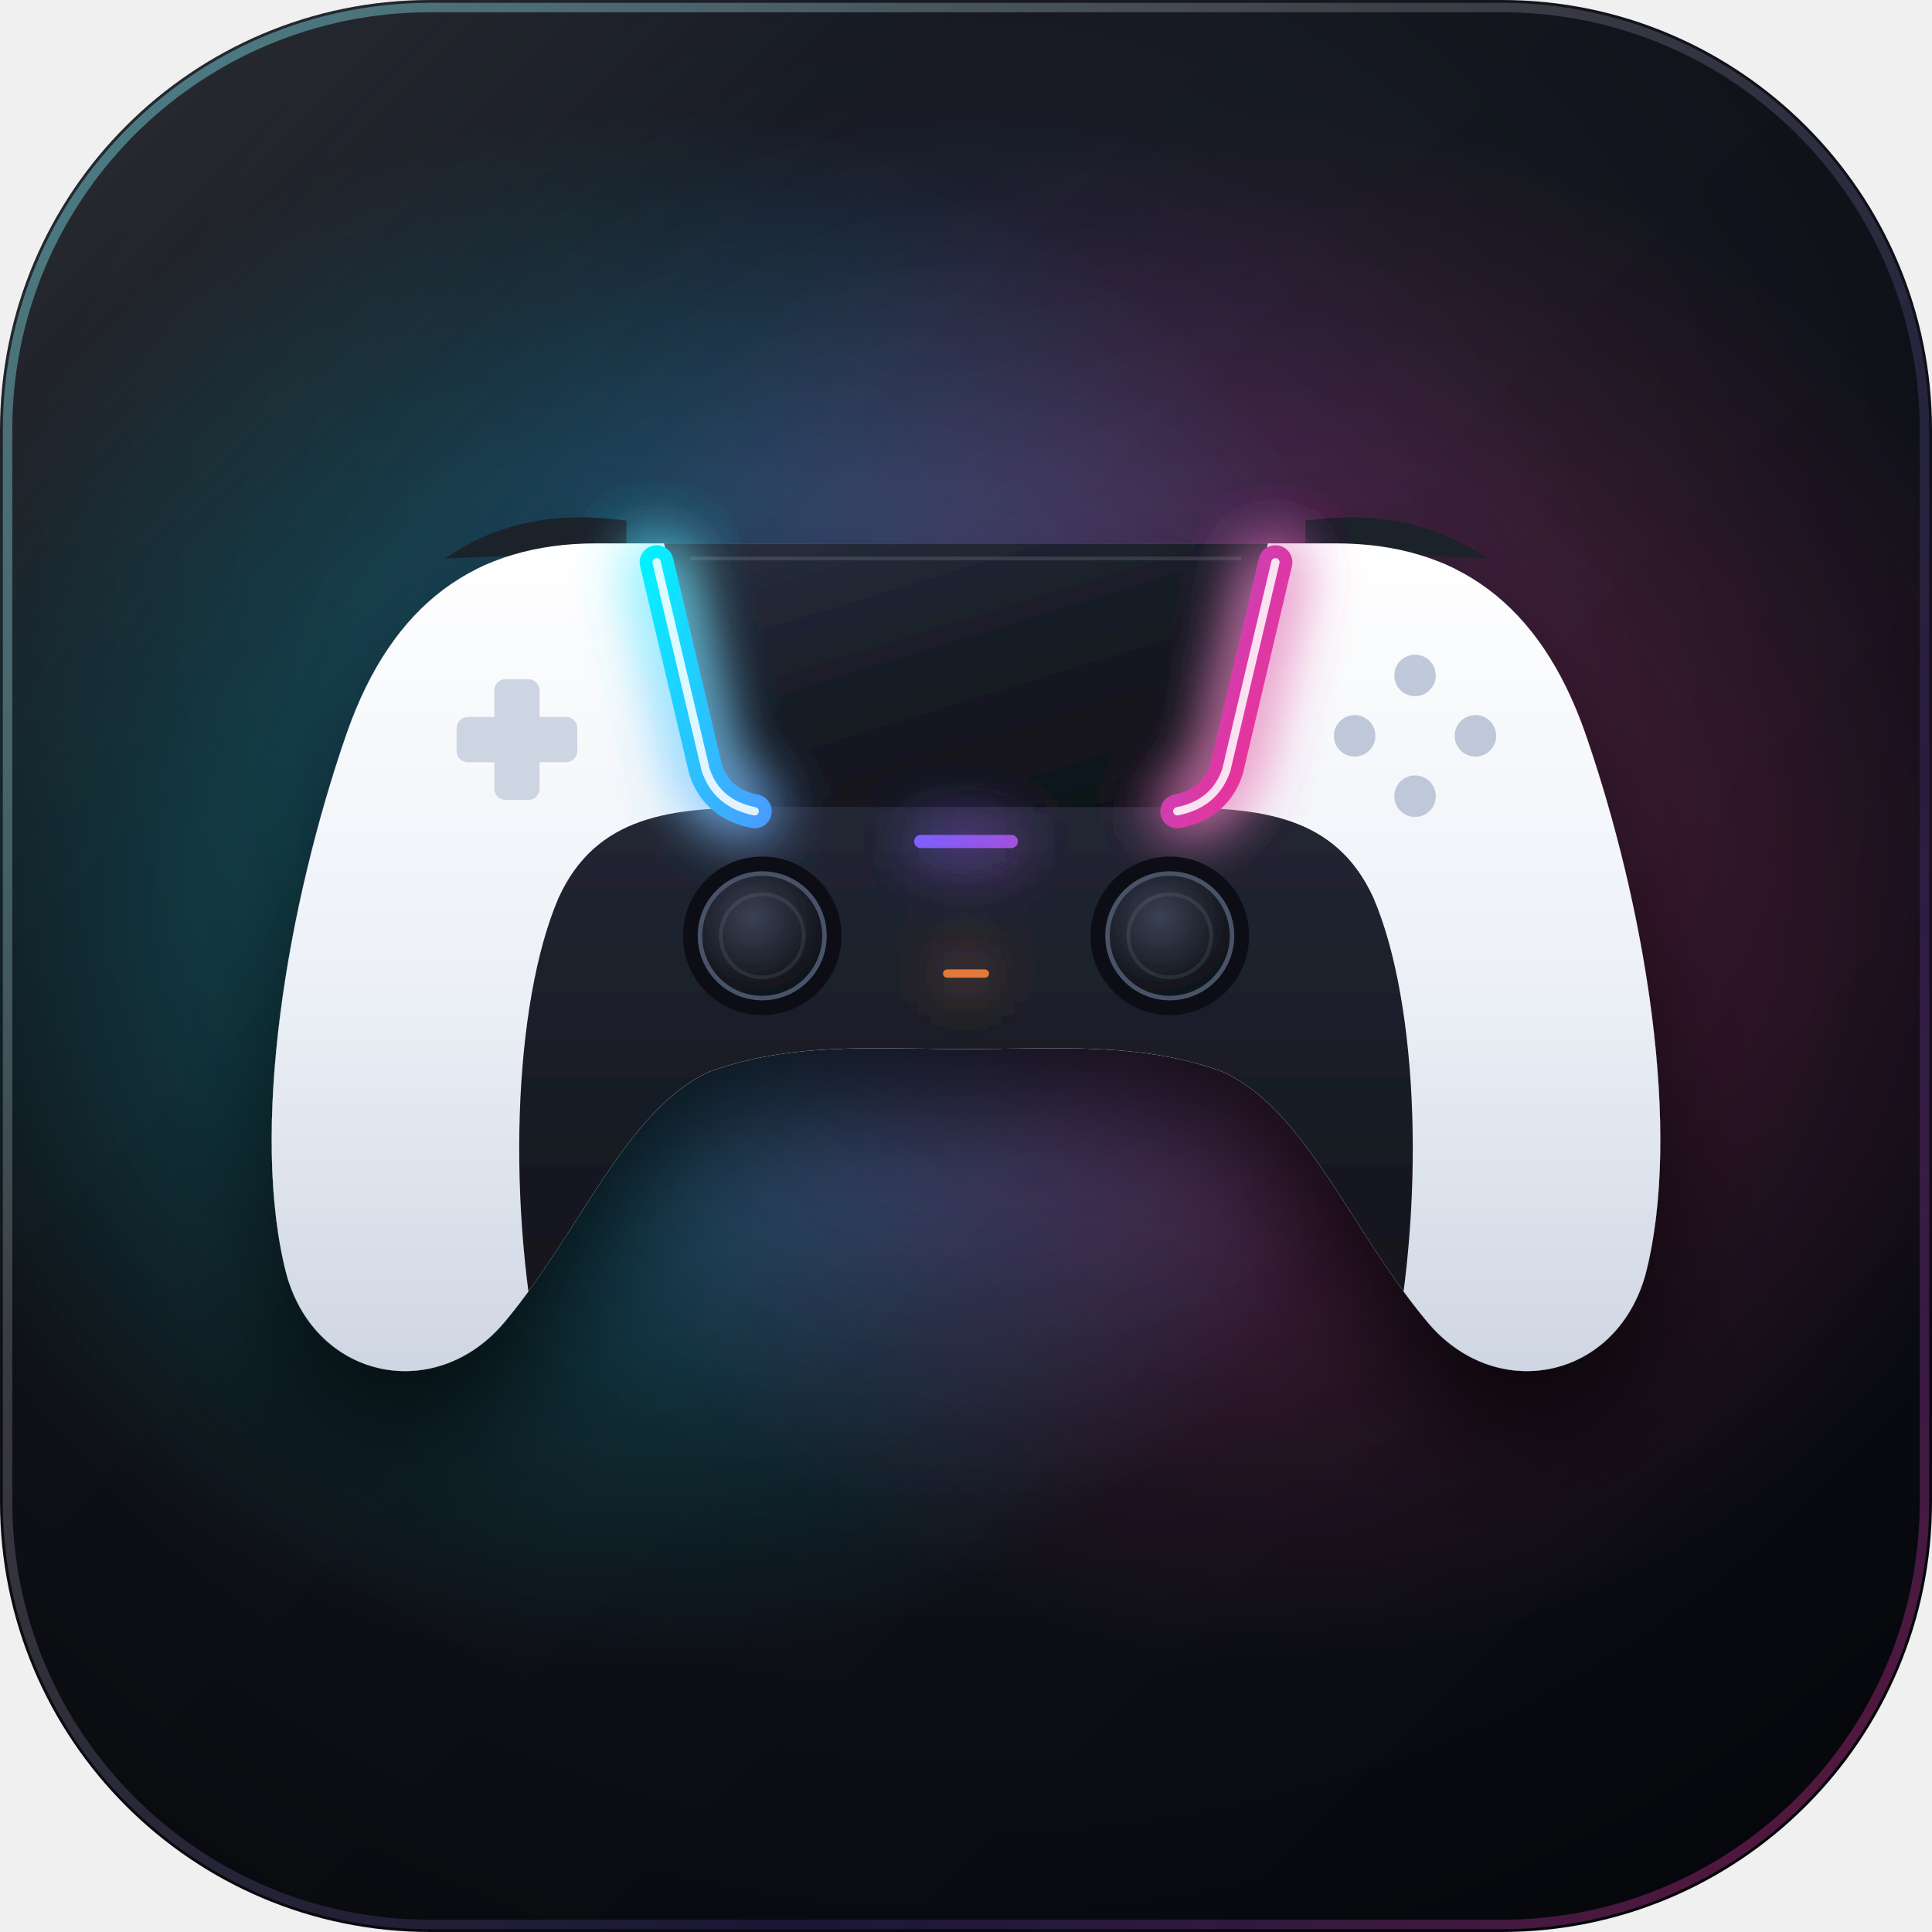
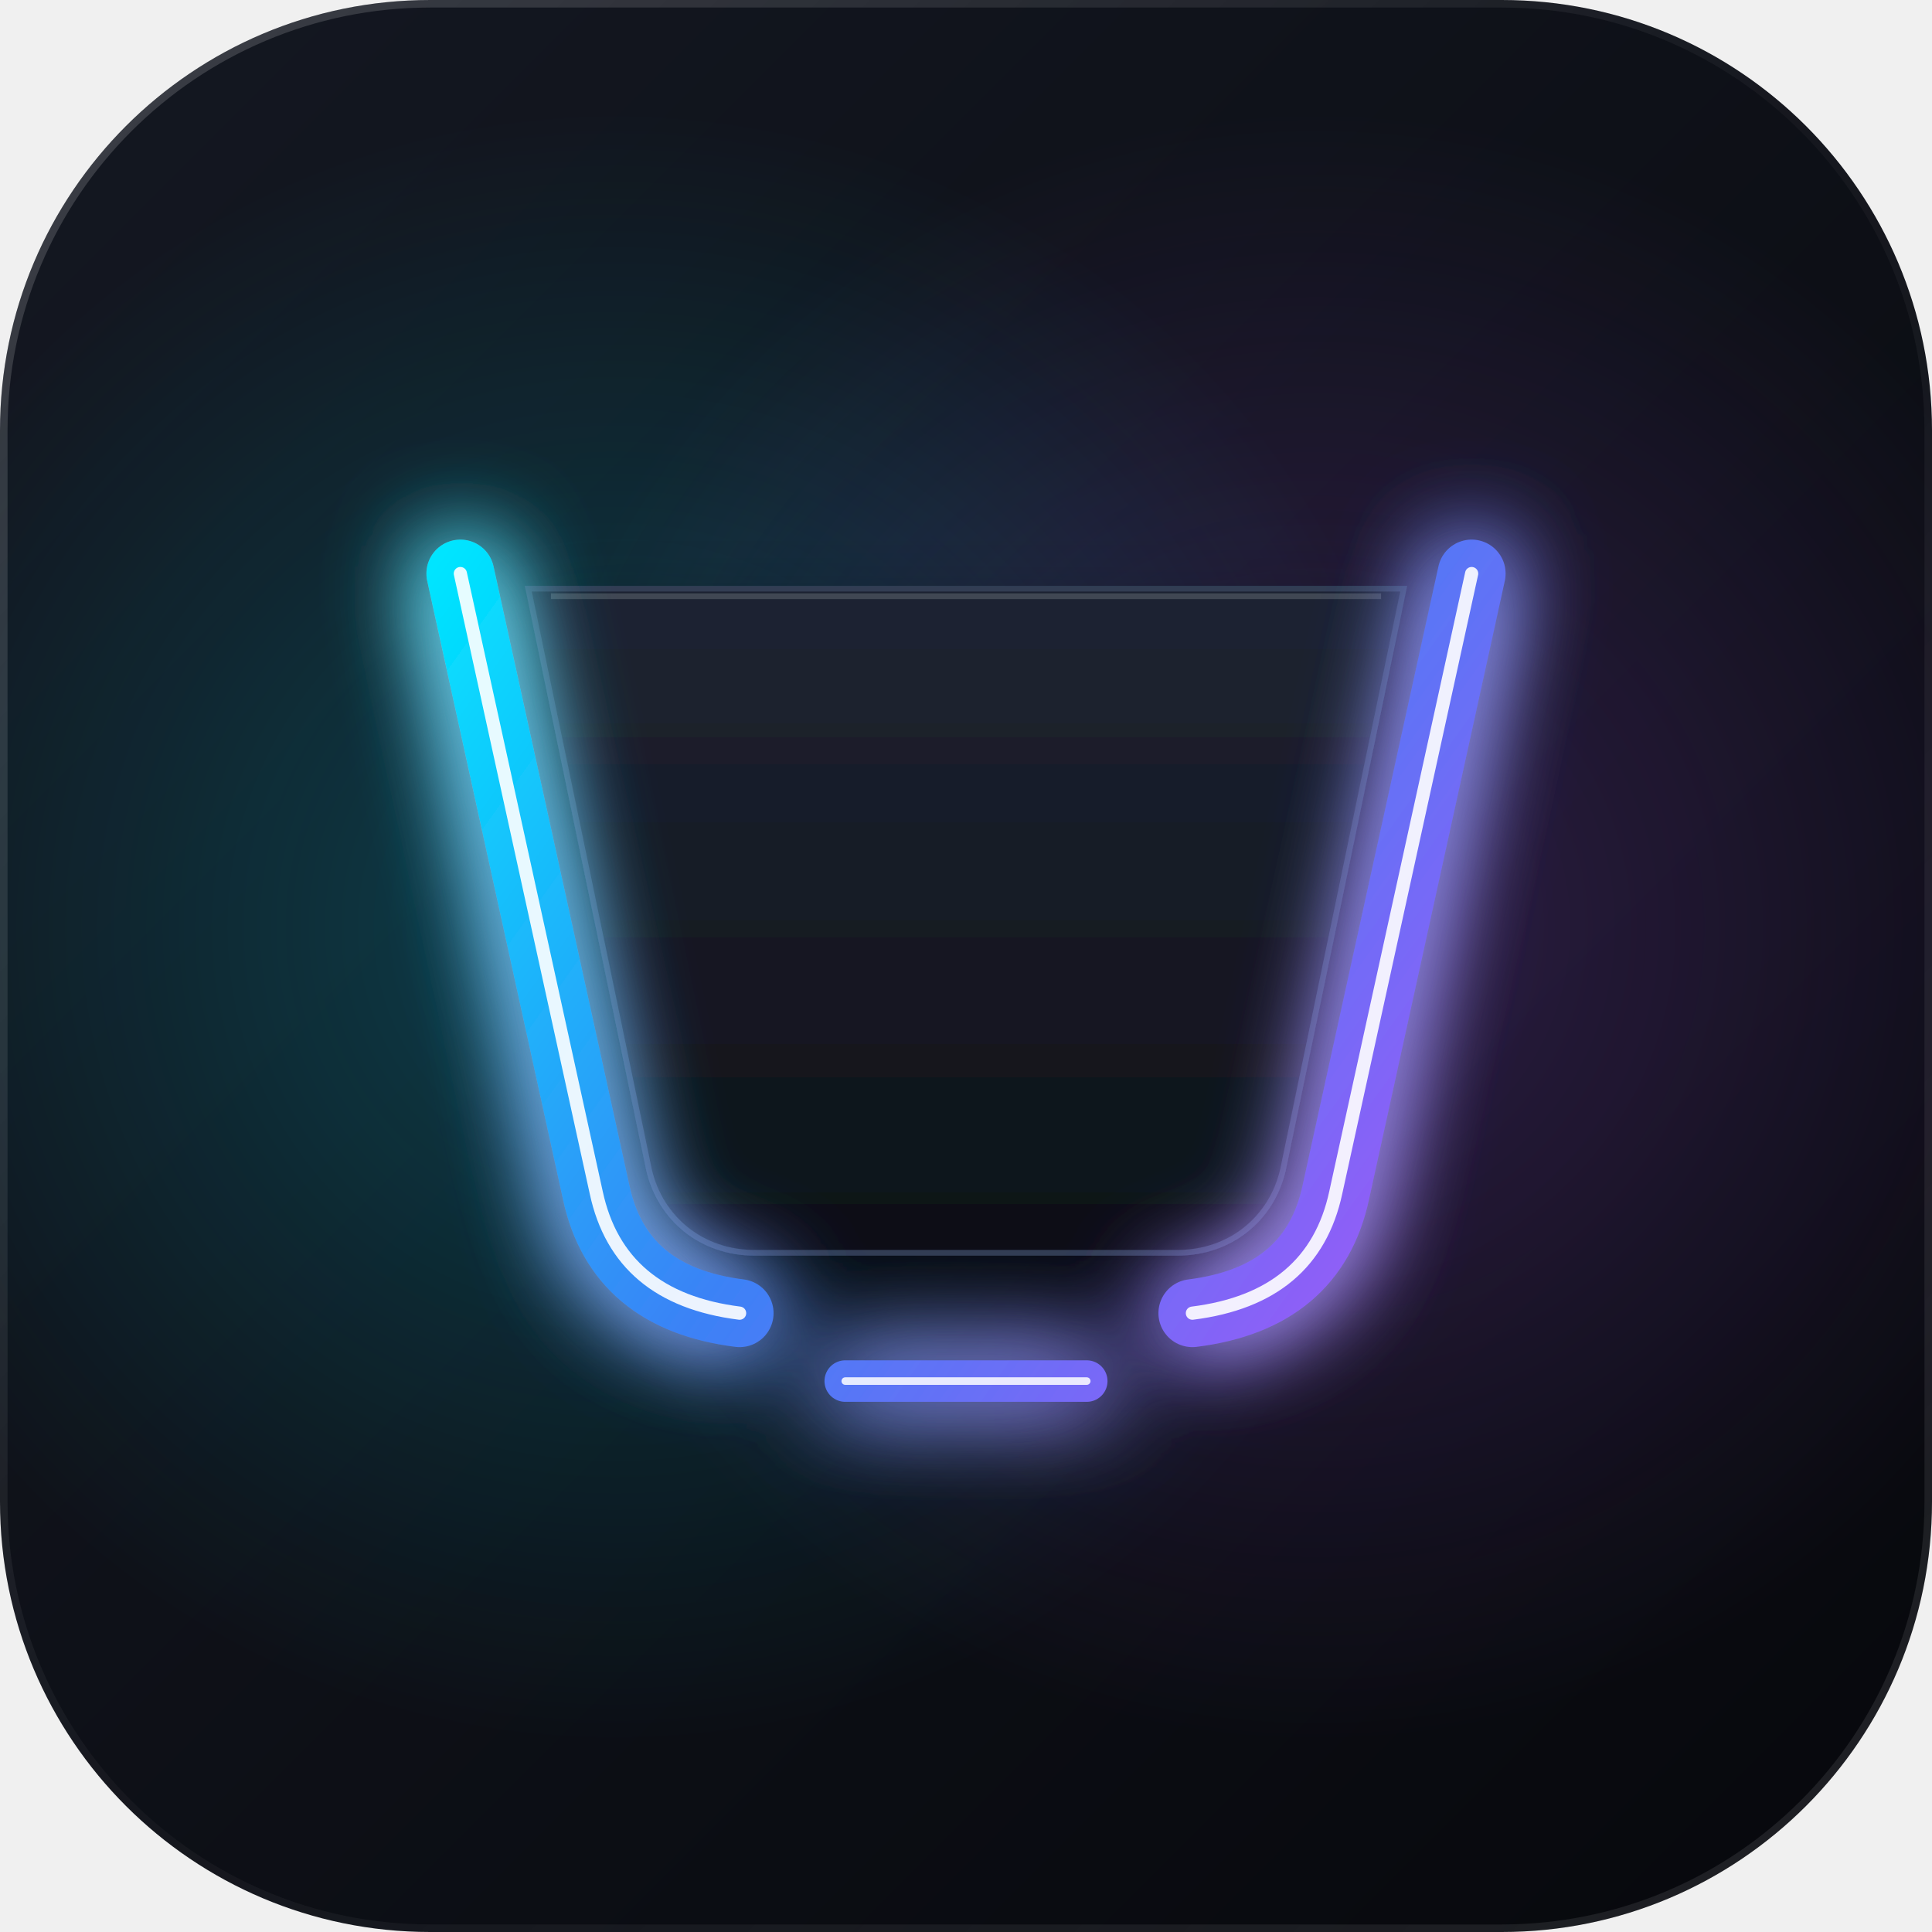
<svg xmlns="http://www.w3.org/2000/svg" viewBox="0 0 512 512" width="512" height="512">
  <defs>
-     <radialGradient id="bgGrad" cx="50%" cy="32%" r="76%">
-       <stop offset="0%" stop-color="#1A1F2E" />
-       <stop offset="55%" stop-color="#0D1018" />
-       <stop offset="100%" stop-color="#06070B" />
+     <linearGradient id="bgGrad" x1="0%" y1="0%" x2="100%" y2="100%">
+       <stop offset="0%" stop-color="#141822" />
+       <stop offset="100%" stop-color="#07080C" />
+     </linearGradient>
+     <linearGradient id="iconRim" x1="0%" y1="0%" x2="100%" y2="100%">
+       <stop offset="0%" stop-color="#FFFFFF" stop-opacity="0.18" />
+       <stop offset="50%" stop-color="#FFFFFF" stop-opacity="0.03" />
+       <stop offset="100%" stop-color="#FFFFFF" stop-opacity="0.10" />
+     </linearGradient>
+     <radialGradient id="ambientCyan" cx="32%" cy="48%" r="42%">
+       <stop offset="0%" stop-color="#00E5FF" stop-opacity="0.22" />
+       <stop offset="100%" stop-color="#00E5FF" stop-opacity="0" />
    </radialGradient>
-     <linearGradient id="glassSheen" x1="0%" y1="0%" x2="85%" y2="85%">
-       <stop offset="0%" stop-color="#FFFFFF" stop-opacity="0.14" />
-       <stop offset="28%" stop-color="#FFFFFF" stop-opacity="0.03" />
-       <stop offset="100%" stop-color="#FFFFFF" stop-opacity="0" />
+     <radialGradient id="ambientViolet" cx="68%" cy="48%" r="42%">
+       <stop offset="0%" stop-color="#A855F7" stop-opacity="0.22" />
+       <stop offset="100%" stop-color="#A855F7" stop-opacity="0" />
+     </radialGradient>
+     <linearGradient id="prismGrad" x1="0%" y1="0%" x2="0%" y2="100%">
+       <stop offset="0%" stop-color="#1E2432" />
+       <stop offset="100%" stop-color="#0D1017" />
    </linearGradient>
-     <linearGradient id="rimGrad" x1="0%" y1="0%" x2="100%" y2="100%">
-       <stop offset="0%" stop-color="#64F3FF" stop-opacity="0.45" />
-       <stop offset="35%" stop-color="#FFFFFF" stop-opacity="0.18" />
-       <stop offset="70%" stop-color="#7C5CFF" stop-opacity="0.15" />
-       <stop offset="100%" stop-color="#FF2A85" stop-opacity="0.40" />
+     <linearGradient id="hueSpectrum" gradientUnits="userSpaceOnUse" x1="115" y1="150" x2="395" y2="350">
+       <stop offset="0%" stop-color="#00E5FF" />
+       <stop offset="50%" stop-color="#3B82F6" />
+       <stop offset="100%" stop-color="#A855F7" />
    </linearGradient>
-     <radialGradient id="glowCyan" cx="33%" cy="46%" r="40%">
-       <stop offset="0%" stop-color="#00F0FF" stop-opacity="0.34" />
-       <stop offset="100%" stop-color="#00F0FF" stop-opacity="0" />
-     </radialGradient>
-     <radialGradient id="glowViolet" cx="50%" cy="42%" r="36%">
-       <stop offset="0%" stop-color="#6B5BFF" stop-opacity="0.22" />
-       <stop offset="100%" stop-color="#6B5BFF" stop-opacity="0" />
-     </radialGradient>
-     <radialGradient id="glowMagenta" cx="67%" cy="46%" r="40%">
-       <stop offset="0%" stop-color="#FF2A85" stop-opacity="0.30" />
-       <stop offset="100%" stop-color="#FF2A85" stop-opacity="0" />
-     </radialGradient>
-     <linearGradient id="shellGrad" x1="0%" y1="0%" x2="0%" y2="100%">
-       <stop offset="0%" stop-color="#FFFFFF" />
-       <stop offset="52%" stop-color="#EDF1F7" />
-       <stop offset="100%" stop-color="#CFD6E3" />
-     </linearGradient>
-     <linearGradient id="trimGrad" x1="0%" y1="0%" x2="0%" y2="100%">
-       <stop offset="0%" stop-color="#222633" />
-       <stop offset="100%" stop-color="#101219" />
-     </linearGradient>
-     <linearGradient id="touchpadGrad" x1="15%" y1="0%" x2="85%" y2="100%">
-       <stop offset="0%" stop-color="#272D3D" />
-       <stop offset="45%" stop-color="#181C26" />
-       <stop offset="100%" stop-color="#0E1016" />
-     </linearGradient>
-     <radialGradient id="stickCap" cx="42%" cy="35%" r="60%">
-       <stop offset="0%" stop-color="#3A4154" />
-       <stop offset="70%" stop-color="#1D212B" />
-       <stop offset="100%" stop-color="#11131A" />
-     </radialGradient>
-     <linearGradient id="ledSpectrum" gradientUnits="userSpaceOnUse" x1="168" y1="150" x2="344" y2="215">
-       <stop offset="0%" stop-color="#00F5FF" />
-       <stop offset="50%" stop-color="#7B61FF" />
-       <stop offset="100%" stop-color="#FF2A85" />
-     </linearGradient>
-     <filter id="ledGlow" x="-60%" y="-60%" width="220%" height="220%">
-       <feGaussianBlur stdDeviation="8" result="blurWide" />
-       <feGaussianBlur stdDeviation="2.5" result="blurTight" />
+     <filter id="ledBloom" x="-50%" y="-50%" width="200%" height="200%">
+       <feGaussianBlur stdDeviation="12" result="blurWide" />
+       <feGaussianBlur stdDeviation="3.5" result="blurTight" />
      <feMerge>
        <feMergeNode in="blurWide" />
        <feMergeNode in="blurTight" />
        <feMergeNode in="SourceGraphic" />
      </feMerge>
    </filter>
-     <filter id="controllerShadow" x="-20%" y="-20%" width="140%" height="150%">
-       <feDropShadow dx="0" dy="18" stdDeviation="16" flood-color="#000000" flood-opacity="0.72" />
+     <filter id="prismShadow" x="-20%" y="-20%" width="140%" height="150%">
+       <feDropShadow dx="0" dy="16" stdDeviation="14" flood-color="#000000" flood-opacity="0.7" />
    </filter>
-     <clipPath id="bodyClip">
-       <path d="M 256 144 L 354 144 C 386 144 408 160 420 194 C 436 240 446 300 436 338 C 428 366 396 372 378 350 C 358 326 346 294 324 284 C 302 276 280 278 256 278 C 232 278 210 276 188 284 C 166 294 154 326 134 350 C 116 372 84 366 76 338 C 66 300 76 240 92 194 C 104 160 126 144 158 144 Z" />
-     </clipPath>
  </defs>
  <rect width="512" height="512" rx="114" fill="url(#bgGrad)" />
-   <rect width="512" height="512" rx="114" fill="url(#glowCyan)" />
-   <rect width="512" height="512" rx="114" fill="url(#glowViolet)" />
-   <rect width="512" height="512" rx="114" fill="url(#glowMagenta)" />
-   <rect width="512" height="512" rx="114" fill="url(#glassSheen)" />
-   <rect x="2" y="2" width="508" height="508" rx="112" fill="none" stroke="url(#rimGrad)" stroke-width="2.5" />
-   <g filter="url(#controllerShadow)">
-     <path d="M 118 148 Q 138 134 166 138 L 166 146 L 118 148 Z" fill="#1C202B" />
-     <path d="M 394 148 Q 374 134 346 138 L 346 146 L 394 148 Z" fill="#1C202B" />
-     <path d="M 256 144 L 354 144 C 386 144 408 160 420 194 C 436 240 446 300 436 338 C 428 366 396 372 378 350 C 358 326 346 294 324 284 C 302 276 280 278 256 278 C 232 278 210 276 188 284 C 166 294 154 326 134 350 C 116 372 84 366 76 338 C 66 300 76 240 92 194 C 104 160 126 144 158 144 Z" fill="url(#shellGrad)" />
-     <g clip-path="url(#bodyClip)">
-       <path d="M 148 238 C 158 216 178 214 202 214 L 310 214 C 334 214 354 216 364 238 C 376 266 378 320 368 365 L 144 365 C 134 320 136 266 148 238 Z" fill="url(#trimGrad)" />
-       <path d="M 88 150 L 424 150" stroke="#FFFFFF" stroke-opacity="0.65" stroke-width="1.5" />
-     </g>
-     <path d="M 176 144 L 336 144 L 323 204 C 321 210 315 214 309 214 L 203 214 C 197 214 191 210 189 204 Z" fill="url(#touchpadGrad)" />
-     <path d="M 183 148 L 329 148" stroke="#FFFFFF" stroke-opacity="0.12" stroke-width="1" />
-     <g fill="#C8D0DF" opacity="0.88">
-       <rect x="131" y="180" width="12" height="32" rx="3" />
-       <rect x="121" y="190" width="32" height="12" rx="3" />
-       <circle cx="375" cy="179" r="5.5" fill="#B8C2D4" />
-       <circle cx="375" cy="211" r="5.5" fill="#B8C2D4" />
-       <circle cx="359" cy="195" r="5.5" fill="#B8C2D4" />
-       <circle cx="391" cy="195" r="5.5" fill="#B8C2D4" />
-     </g>
-     <g filter="url(#ledGlow)" fill="none" stroke-linecap="round">
-       <path d="M 174 149 L 187 204 Q 190 213 200 215" stroke="url(#ledSpectrum)" stroke-width="9" />
-       <path d="M 174 149 L 187 204 Q 190 213 200 215" stroke="#FFFFFF" stroke-width="2.2" stroke-opacity="0.85" />
-       <path d="M 338 149 L 325 204 Q 322 213 312 215" stroke="url(#ledSpectrum)" stroke-width="9" />
-       <path d="M 338 149 L 325 204 Q 322 213 312 215" stroke="#FFFFFF" stroke-width="2.2" stroke-opacity="0.85" />
-       <line x1="244" y1="223" x2="268" y2="223" stroke="url(#ledSpectrum)" stroke-width="3.5" />
-       <line x1="251" y1="258" x2="261" y2="258" stroke="#FF8A3D" stroke-width="2.2" stroke-opacity="0.85" />
-     </g>
-     <g>
-       <circle cx="202" cy="248" r="21" fill="#0B0D12" />
-       <circle cx="202" cy="248" r="16.5" fill="url(#stickCap)" stroke="#495268" stroke-width="1.2" />
-       <circle cx="202" cy="248" r="11" fill="none" stroke="#FFFFFF" stroke-opacity="0.08" stroke-width="1" />
-       <circle cx="310" cy="248" r="21" fill="#0B0D12" />
-       <circle cx="310" cy="248" r="16.5" fill="url(#stickCap)" stroke="#495268" stroke-width="1.2" />
-       <circle cx="310" cy="248" r="11" fill="none" stroke="#FFFFFF" stroke-opacity="0.08" stroke-width="1" />
-     </g>
+   <rect width="512" height="512" rx="114" fill="url(#ambientCyan)" />
+   <rect width="512" height="512" rx="114" fill="url(#ambientViolet)" />
+   <rect x="1" y="1" width="510" height="510" rx="113" fill="none" stroke="url(#iconRim)" stroke-width="2" />
+   <g filter="url(#prismShadow)">
+     <path d="M 140 156 L 372 156 L 340 310 C 337 323 326 332 312 332 L 200 332 C 186 332 175 323 172 310 Z" fill="url(#prismGrad)" stroke="#333C52" stroke-width="1.5" />
+     <line x1="146" y1="158" x2="366" y2="158" stroke="#FFFFFF" stroke-opacity="0.16" stroke-width="1.5" />
+   </g>
+   <g filter="url(#ledBloom)" fill="none" stroke-linecap="round">
+     <path d="M 122 152 L 158 316 Q 164 344 196 348" stroke="url(#hueSpectrum)" stroke-width="18" />
+     <path d="M 122 152 L 158 316 Q 164 344 196 348" stroke="#FFFFFF" stroke-width="3.5" stroke-opacity="0.9" />
+     <path d="M 390 152 L 354 316 Q 348 344 316 348" stroke="url(#hueSpectrum)" stroke-width="18" />
+     <path d="M 390 152 L 354 316 Q 348 344 316 348" stroke="#FFFFFF" stroke-width="3.5" stroke-opacity="0.9" />
+     <line x1="224" y1="366" x2="288" y2="366" stroke="url(#hueSpectrum)" stroke-width="11" />
+     <line x1="224" y1="366" x2="288" y2="366" stroke="#FFFFFF" stroke-width="2" stroke-opacity="0.85" />
  </g>
</svg>
